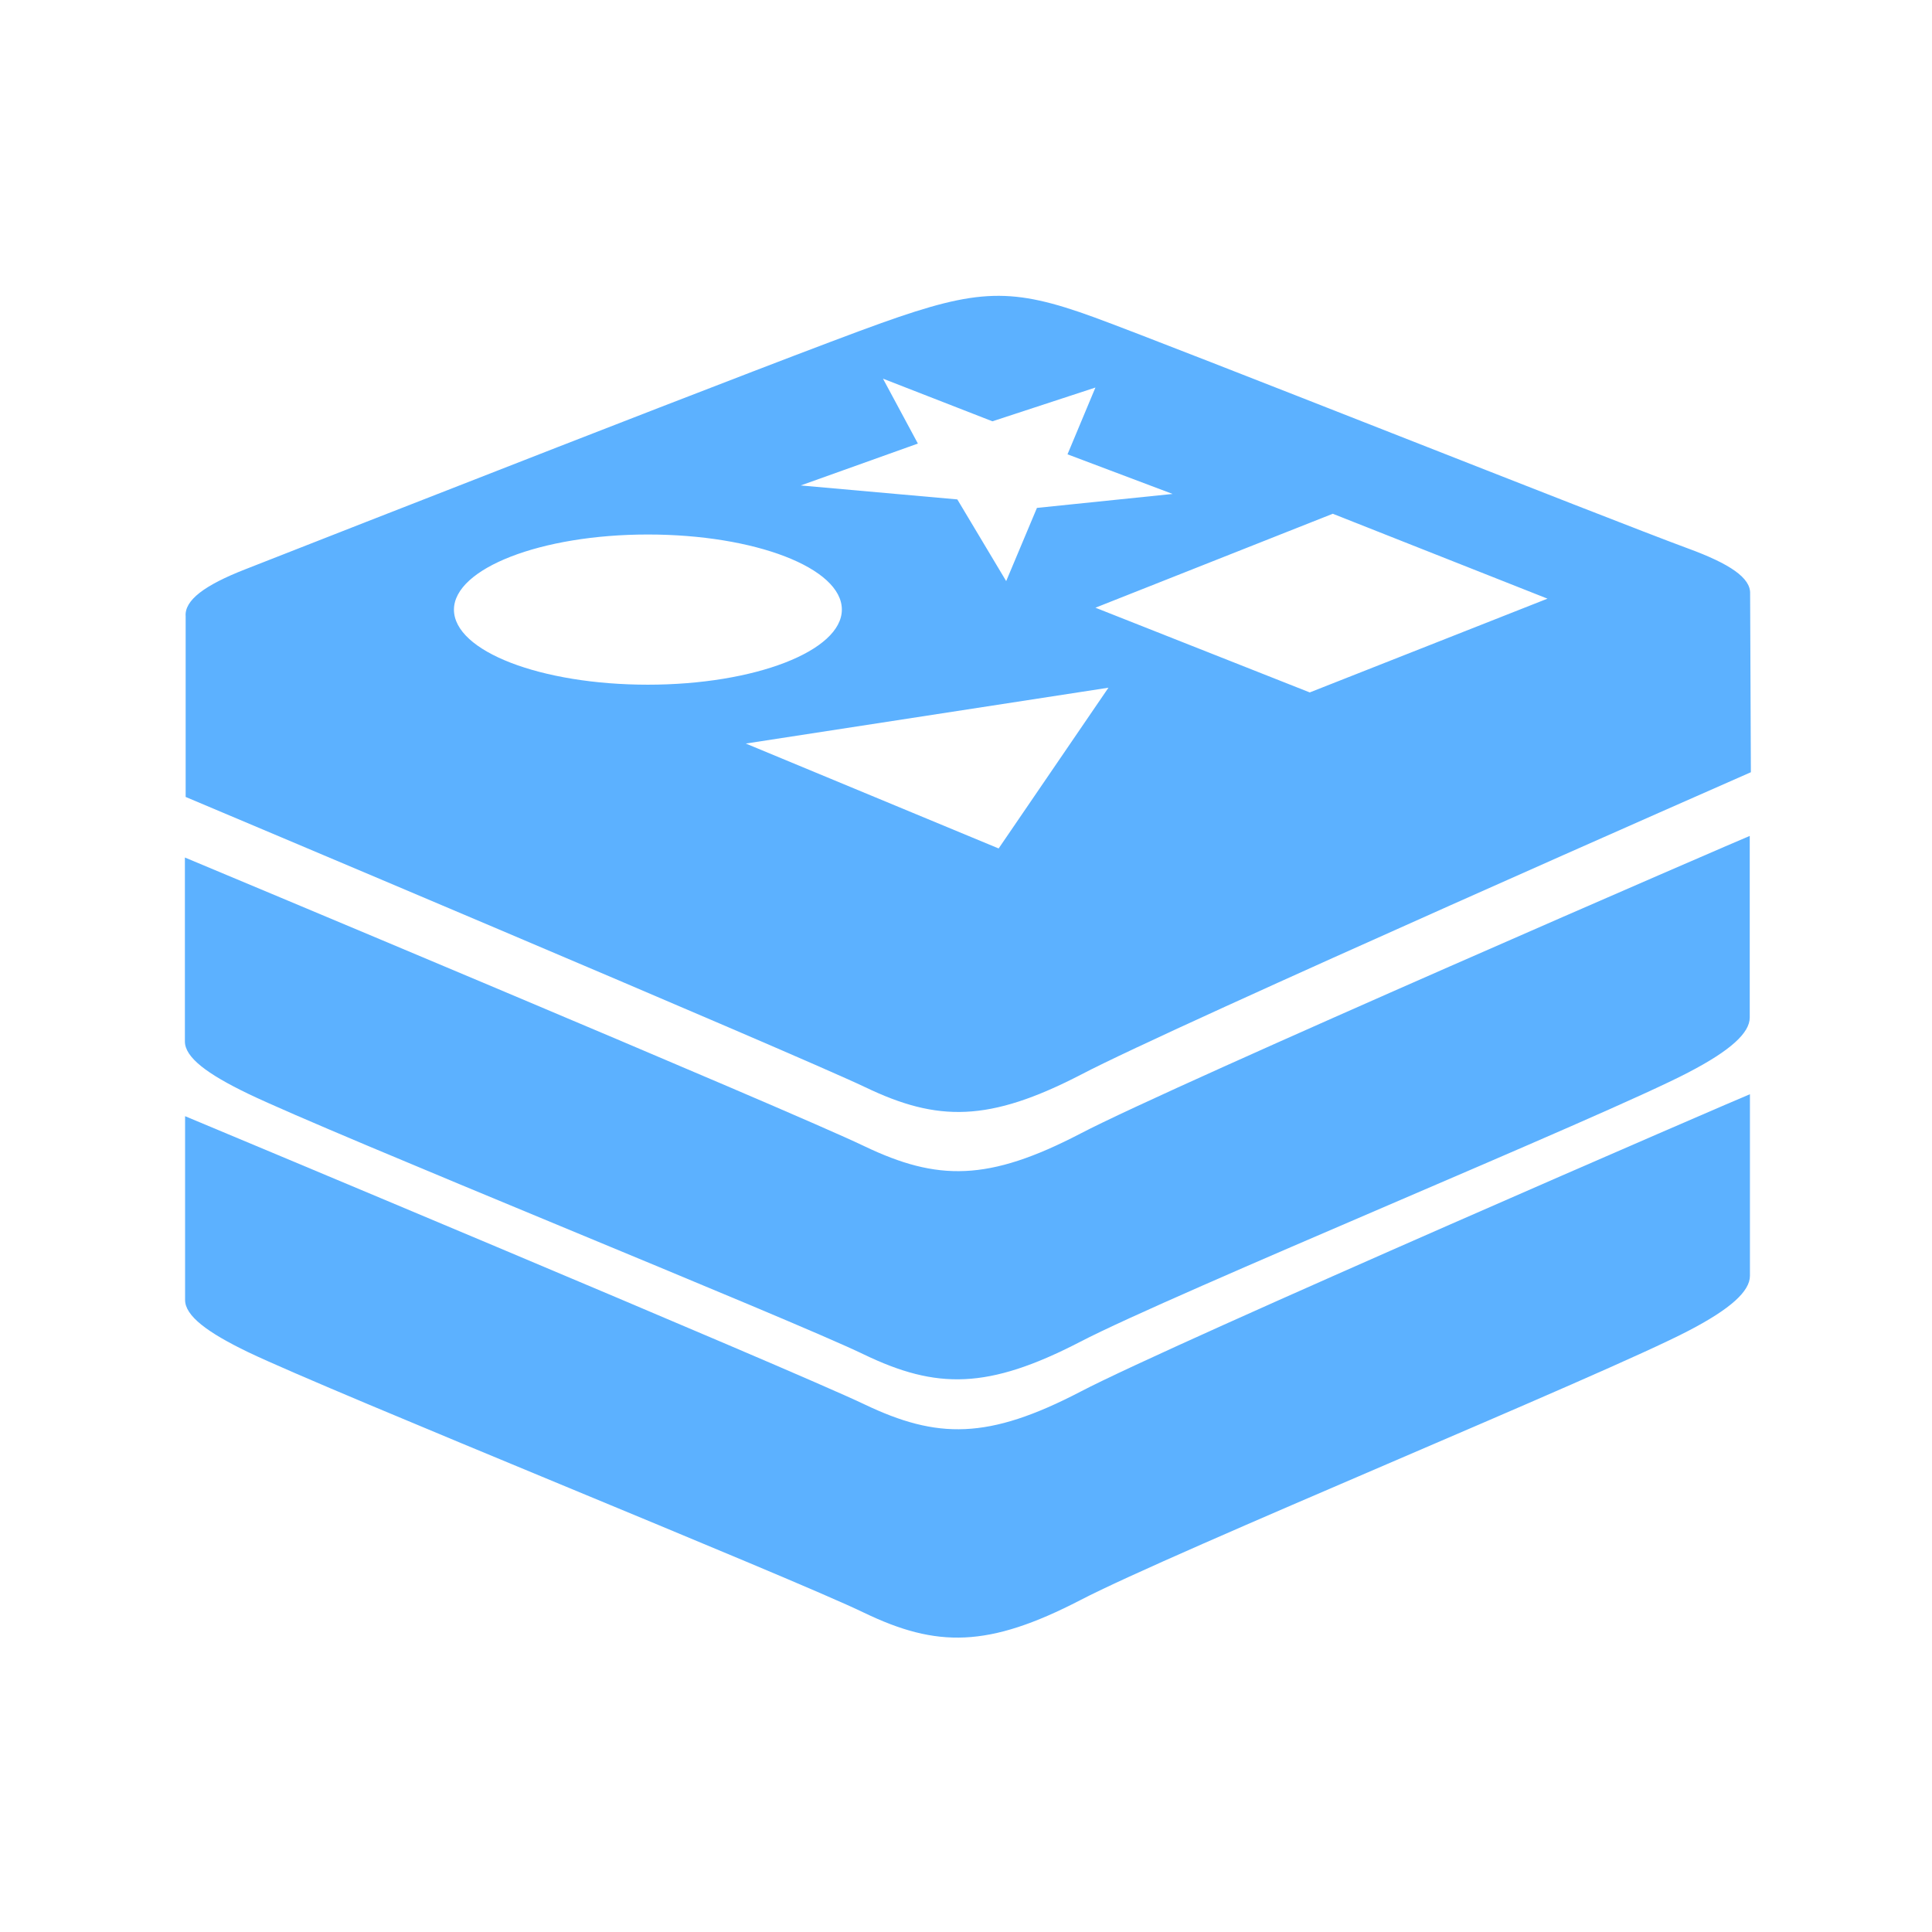
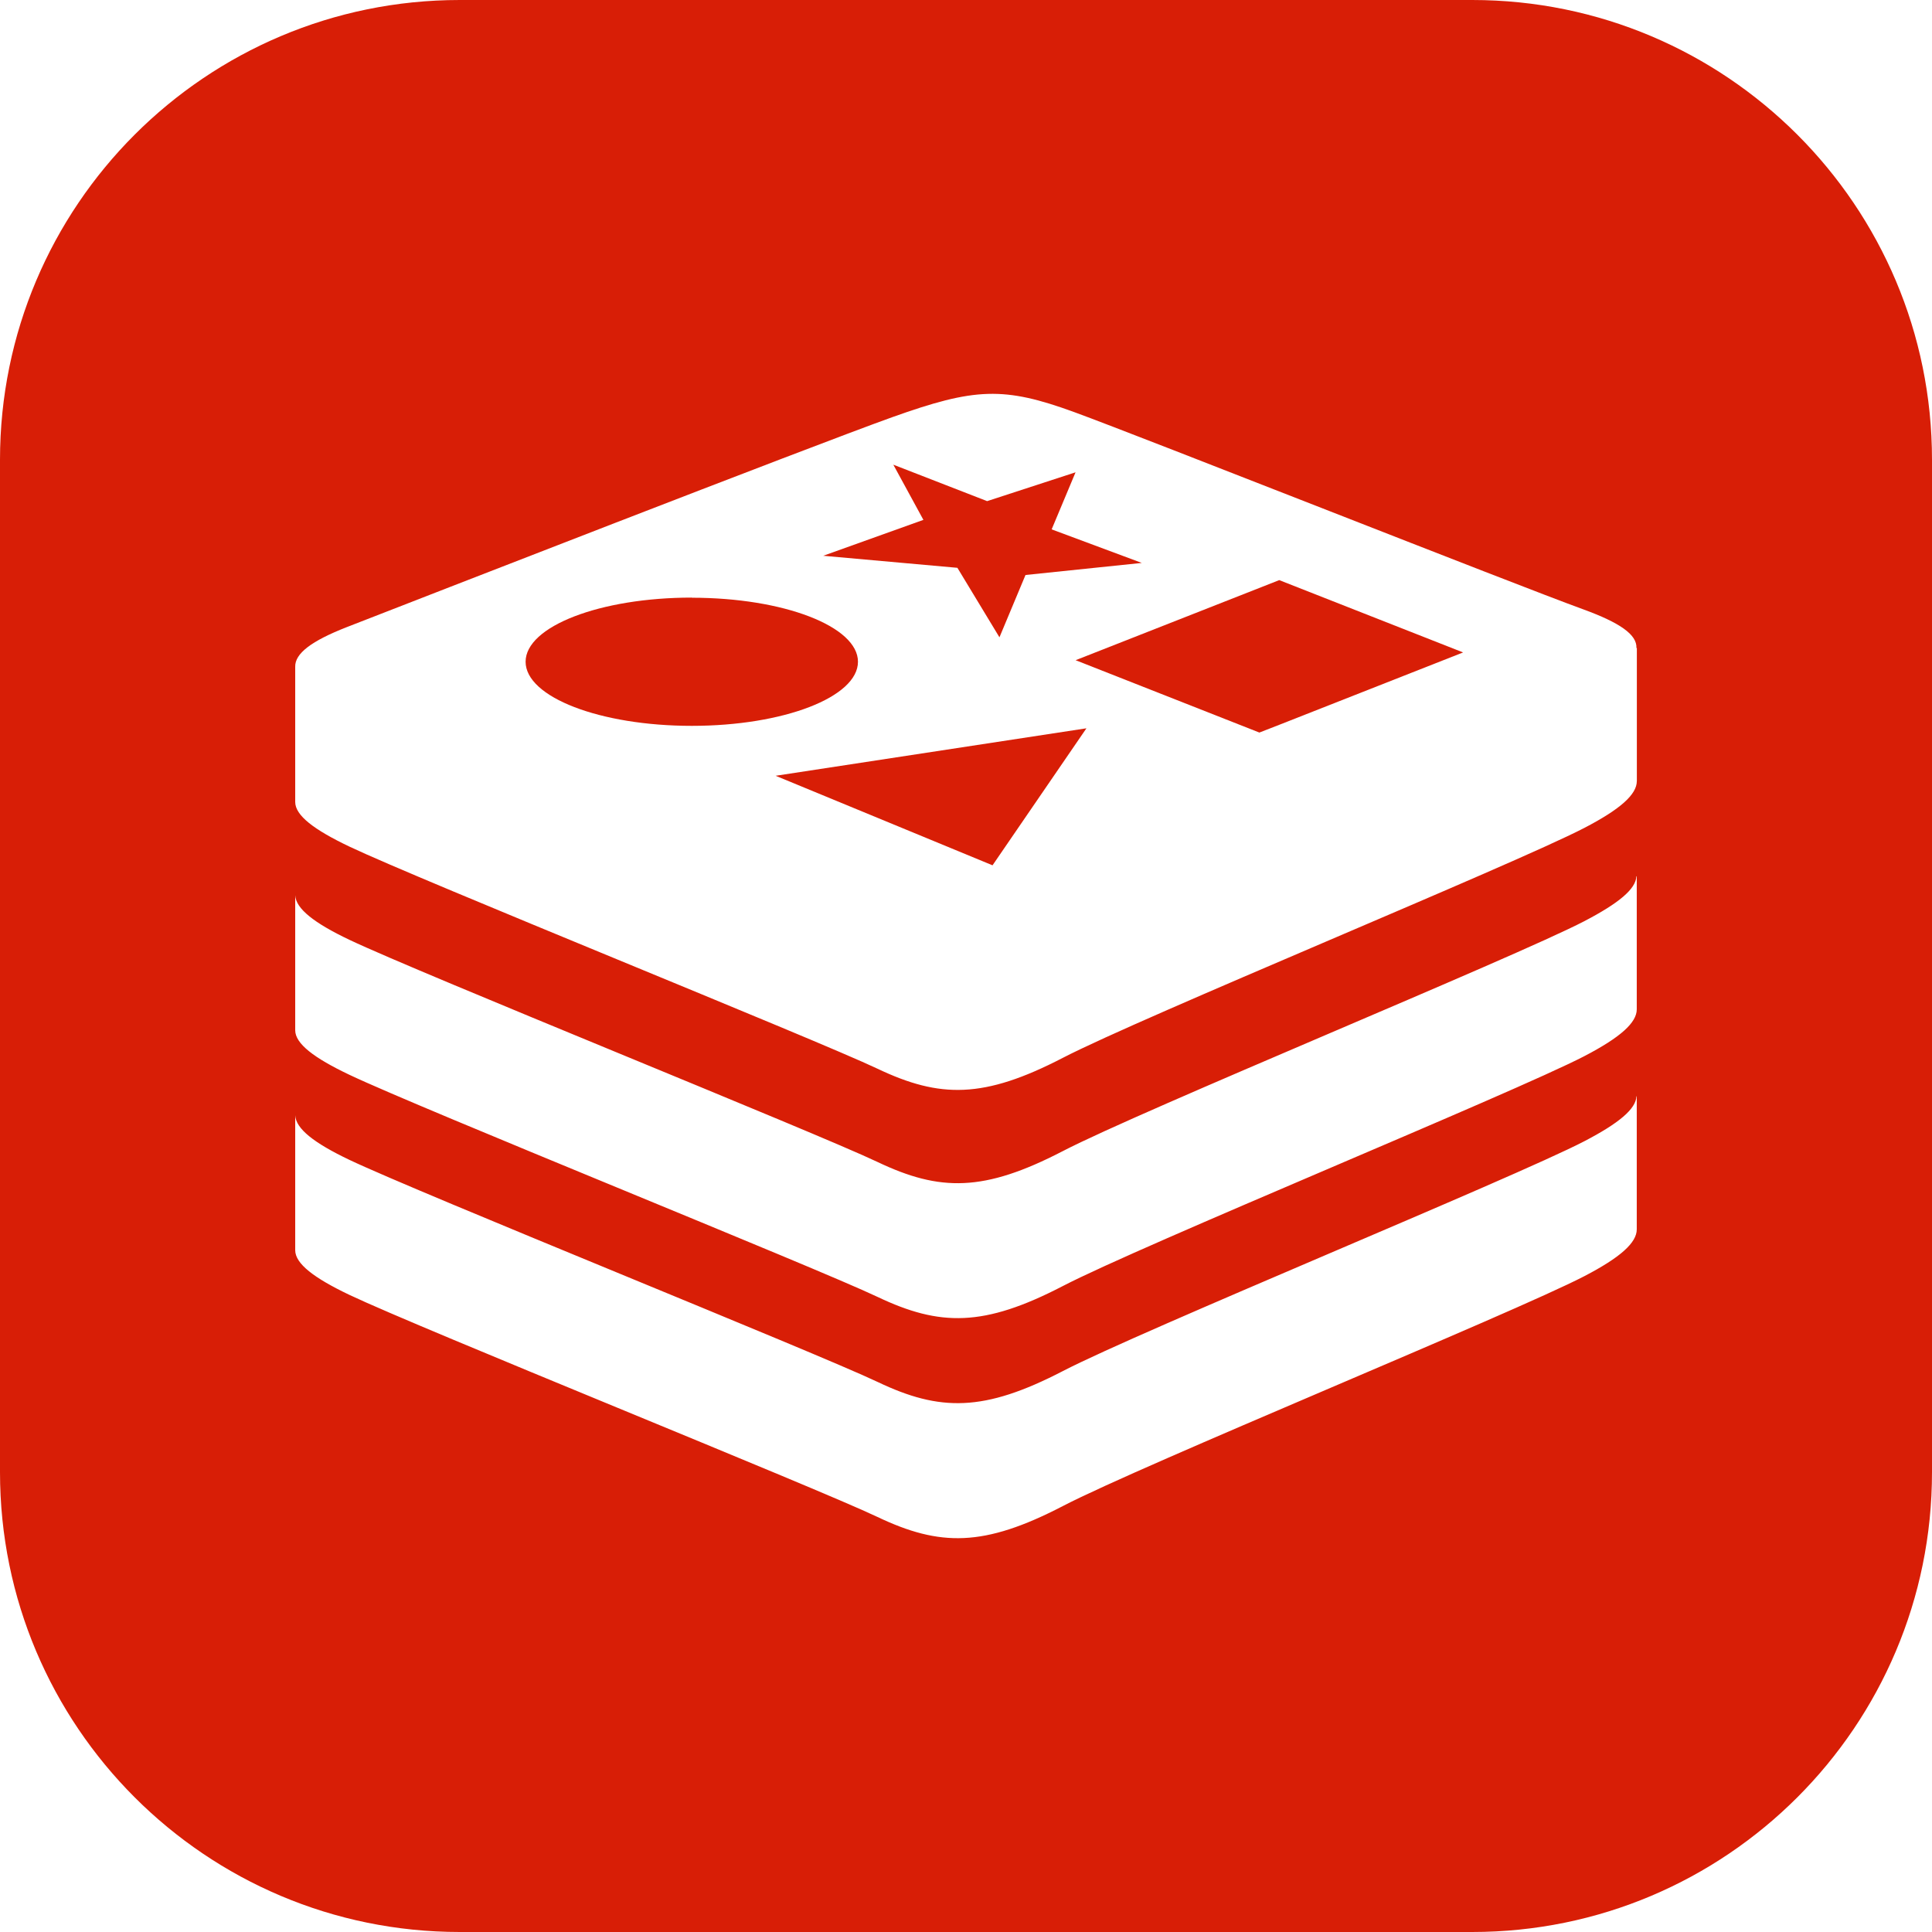
- <svg xmlns="http://www.w3.org/2000/svg" t="1582119903462" class="icon" viewBox="0 0 1024 1024" version="1.1" p-id="2963" width="32" height="32">
-   <defs>
-     <style type="text/css" />
-   </defs>
-   <path d="M572.7 737.6c-49 25.5-75.9 25.2-114.6 6.7-38.5-18.4-360-152.7-360-152.7V689c0 8.4 11.7 17.2 33.5 27.7 44 21.1 288.1 119.5 326.4 138.1 38.5 18.5 65.7 18.6 114.6-6.7 49-25.5 278.1-119.6 322.4-142.8 22.5-11.7 32.5-21 32.5-29.1V580h-0.1c-0.1-0.2-305.9 132-354.7 157.6z" fill="#5cb1ff" p-id="2964" />
-   <path d="M572.7 600.8c-49 25.5-75.9 25.2-114.6 6.7-38.5-18.6-360.1-153-360.1-153V552c0 8.4 11.7 17.2 33.5 27.7 44 21.2 288.1 119.6 326.4 138.2 38.5 18.5 65.7 18.6 114.6-6.7 49-25.5 278.1-119.6 322.4-142.8 22.5-11.7 32.5-21 32.5-29.1v-96.2h-0.1c0-0.2-305.8 132.1-354.6 157.7z" fill="#5cb1ff" p-id="2965" />
-   <path d="M927.6 314.7c0.4-8.4-10.8-15.9-32.9-24-43.2-15.9-271-106.5-314.7-122.5-43.8-16-61.5-15.3-112.8 3s-294 113.6-337.1 130.5c-21.8 8.5-32.4 16.5-31.7 25v-0.1 95.8s321.4 135.4 360.1 153.8c38.5 18.5 65.7 18.6 114.6-6.7C622 543.8 928 409.3 928 409.3l-0.4-94.6z m-107.4 2.6l-126 49.7-113.6-44.9 125.8-49.8 113.8 45z m-232.7 47.2l-58.2 85.2-134-55.6 192.2-29.6z m-101-129.4L468 200.7l58 22.6 54.6-17.9-14.8 35.4 55.7 21-71.9 7.4-16.3 38.8-25.9-43.3-83-7.4 62.1-22.2z m-143.1 48.2c56.7 0 102.8 17.7 102.8 39.8 0 21.9-46.1 39.8-102.8 39.8-56.7 0-102.8-17.7-102.8-39.8 0.1-21.8 46-39.8 102.8-39.8z" fill="#5cb1ff" p-id="2966" />
+ <svg xmlns="http://www.w3.org/2000/svg" t="1642923998572" class="icon" viewBox="0 0 1024 1024" version="1.1" p-id="11052" width="512" height="512">
+   <path d="M454.741 350.737c0-18.739-39.407-33.929-88.064-33.929v-0.068c-48.64 0-88.098 15.258-88.098 33.997 0 18.756 39.458 33.98 88.098 33.98s88.064-15.223 88.064-33.98zM411.119 411.187l114.944 47.445 49.766-72.619-164.762 25.173zM529.732 337.783l13.807-33.024 61.628-6.4-47.77-17.783 12.663-30.242-46.865 15.275-49.715-19.319 15.94 29.252-53.094 19.029 71.117 6.383z" fill="#d81e06" p-id="11053" />
+   <path d="M780.322 0H243.678C109.107 0 0 109.107 0 243.678v536.627C0 914.893 109.107 1024 243.678 1024h536.644C914.893 1024 1024 914.893 1024 780.322V243.678C1024 109.107 914.893 0 780.322 0z m87.194 651.588c0 7.049-8.585 14.831-27.853 24.849-37.956 19.678-234.496 100.028-276.361 121.822-41.882 21.743-65.126 21.487-98.167 5.786-33.041-15.735-242.227-99.823-279.927-117.726-18.842-8.977-28.74-16.555-28.74-23.689v-71.509c0.341 7.134 9.933 14.677 28.74 23.637 37.683 17.903 246.852 101.973 279.927 117.692 33.075 15.77 56.337 15.94 98.167-5.734 41.83-21.692 238.455-102.144 276.361-121.805 18.432-9.591 27.392-17.135 27.699-23.876l0.154 0.051v70.502z m0-116.617c0 7.031-8.585 14.831-27.853 24.849-37.956 19.644-234.496 100.079-276.361 121.822-41.882 21.726-65.075 21.47-98.167 5.751-33.075-15.718-242.227-99.806-279.927-117.726-18.842-8.943-28.74-16.521-28.74-23.62v-71.543c0.341 7.1 9.933 14.677 28.74 23.62 37.683 17.92 246.852 102.007 279.927 117.76 33.075 15.735 56.286 15.94 98.167-5.769 41.865-21.726 238.455-102.178 276.361-121.839 18.398-9.591 27.375-17.101 27.665-23.842l0.188 0.034v70.502z m0.034-120.986c0 7.049-8.585 14.831-27.853 24.849-37.956 19.661-234.53 100.164-276.395 121.856-41.882 21.692-65.075 21.487-98.167 5.769-33.075-15.701-242.227-99.84-279.927-117.743-18.842-8.977-28.74-16.521-28.74-23.654v-71.561c-0.256-7.185 8.772-13.841 27.29-21.094 37.001-14.387 245.214-95.556 289.109-111.275 43.913-15.701 59.153-16.35 96.58-2.679 37.393 13.687 232.806 91.102 269.807 104.55 18.995 6.946 28.467 13.261 28.092 20.463h0.222v70.519z" fill="#d81e06" p-id="11054" />
+   <path d="M678.025 307.473l-107.93 42.445 97.399 38.349 10.564-4.113 97.417-38.349z" fill="#d81e06" p-id="11055" />
</svg>
